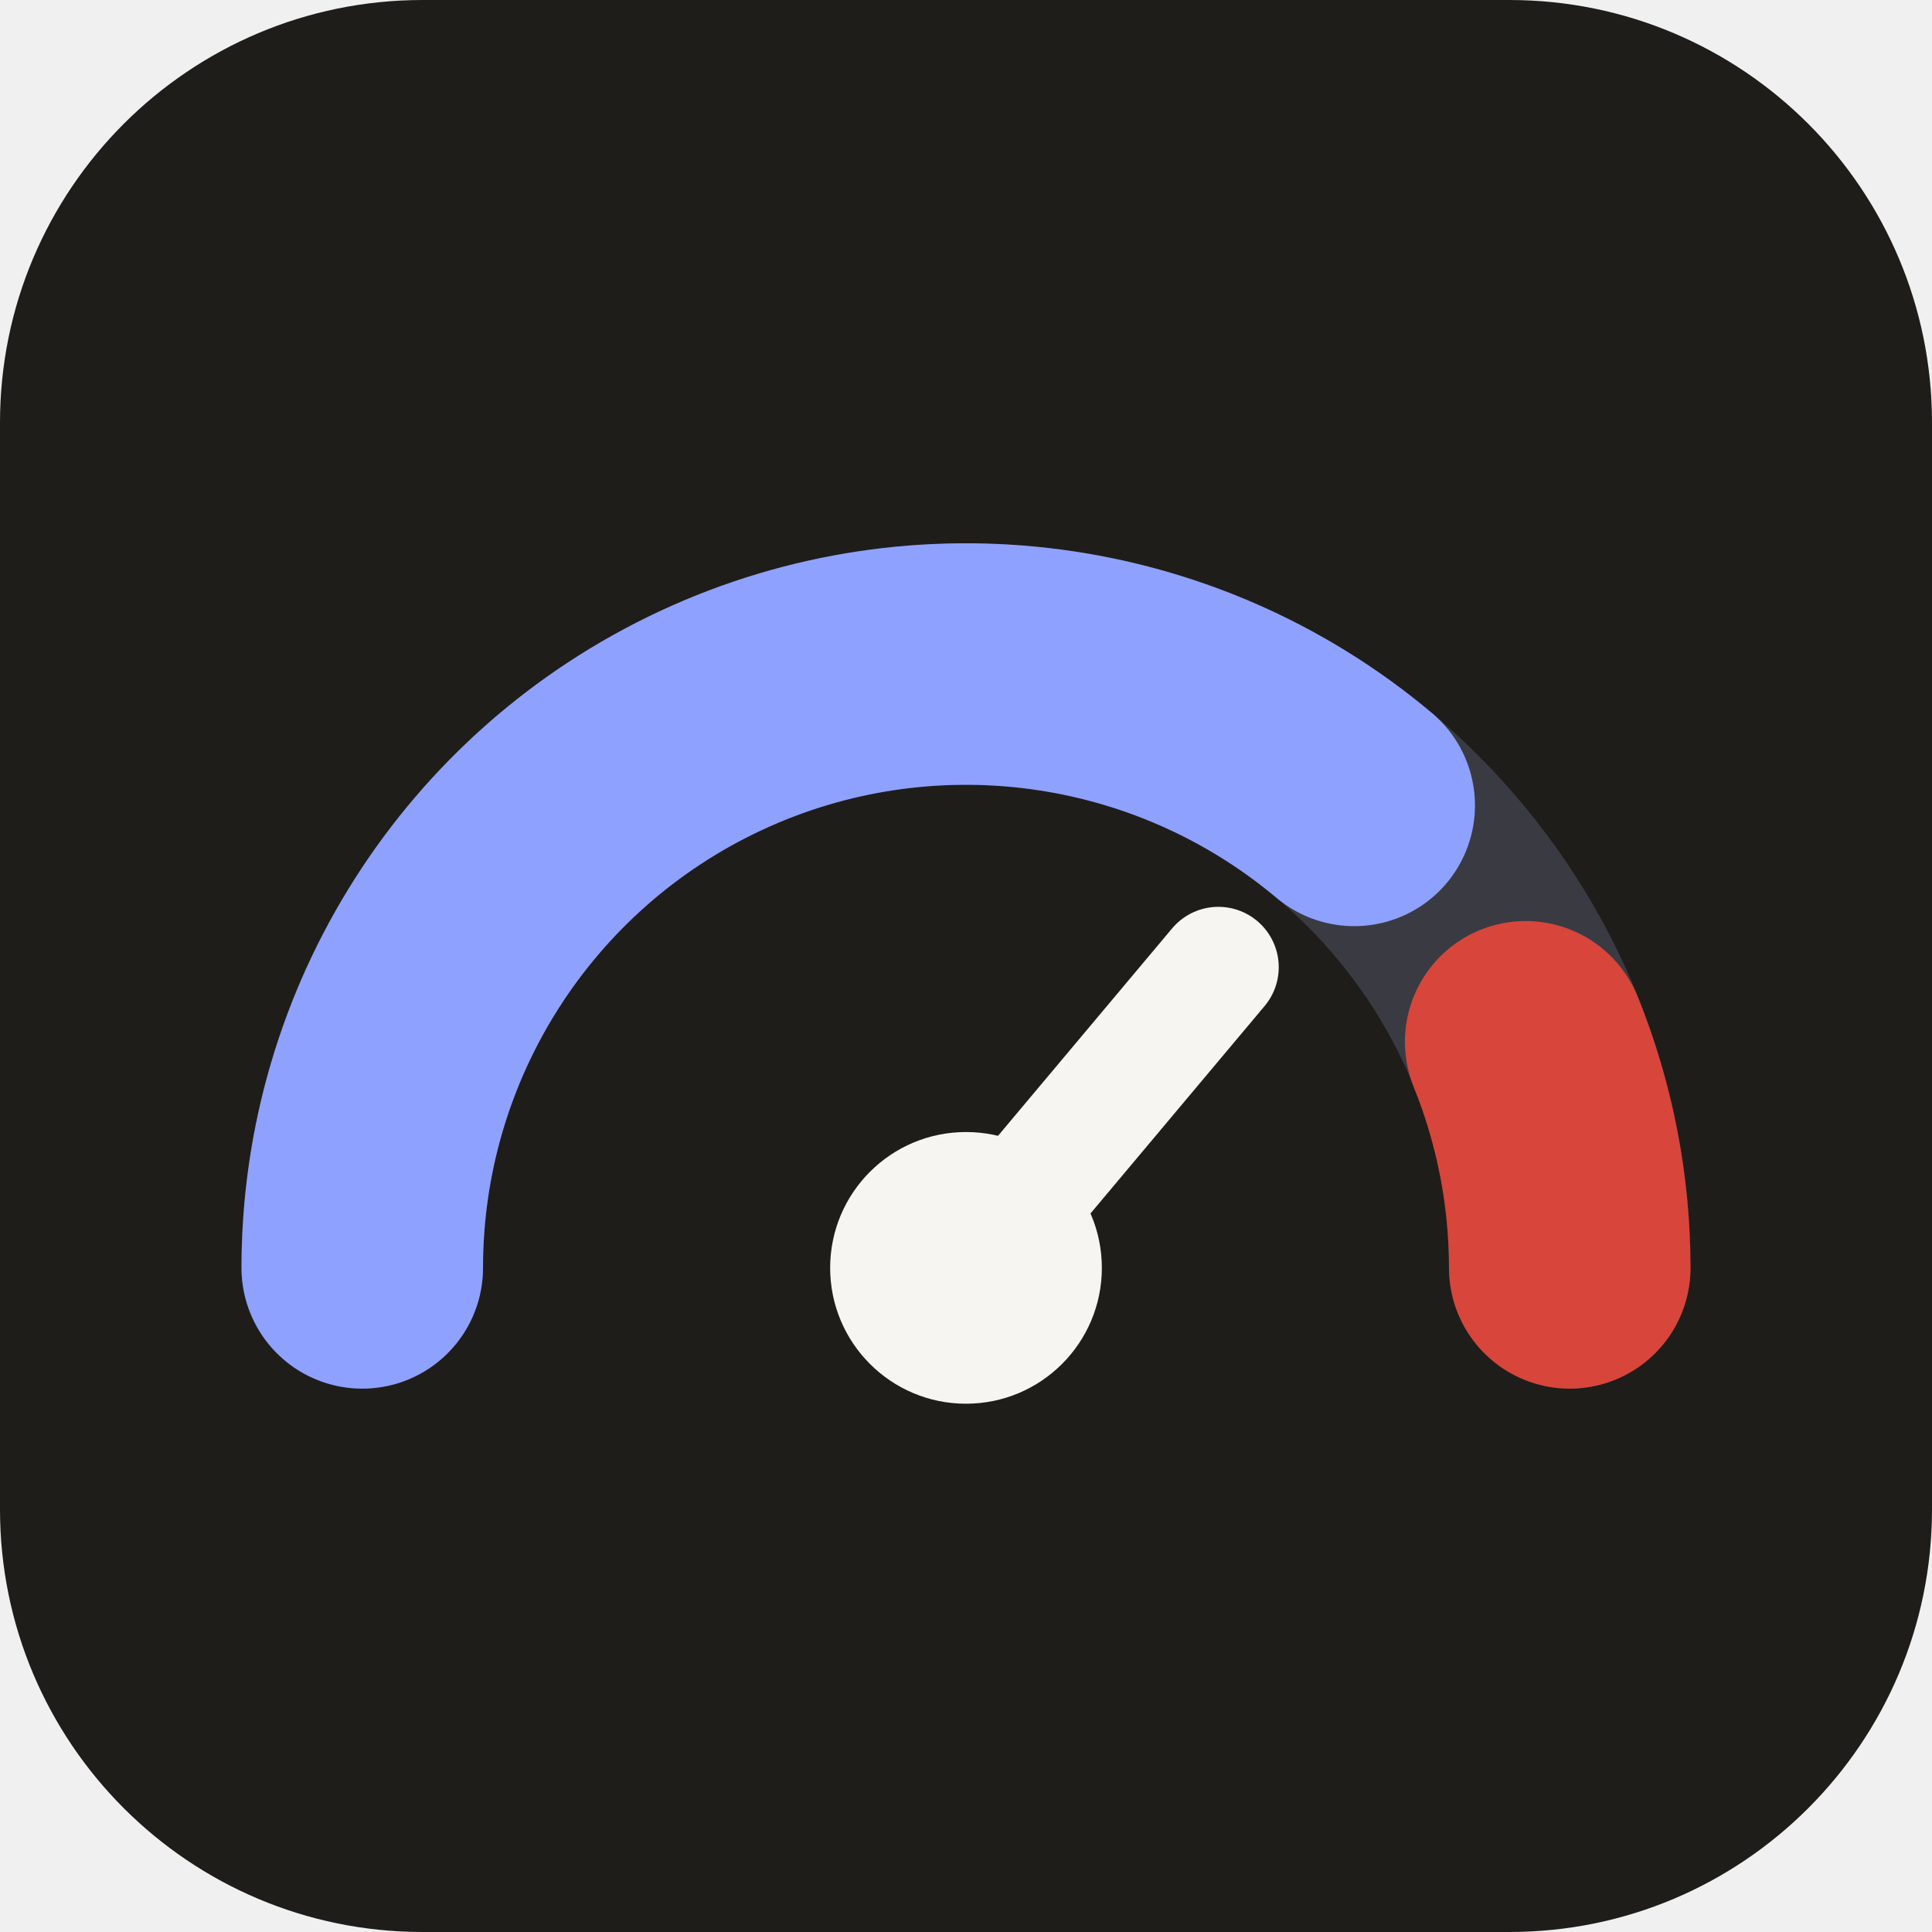
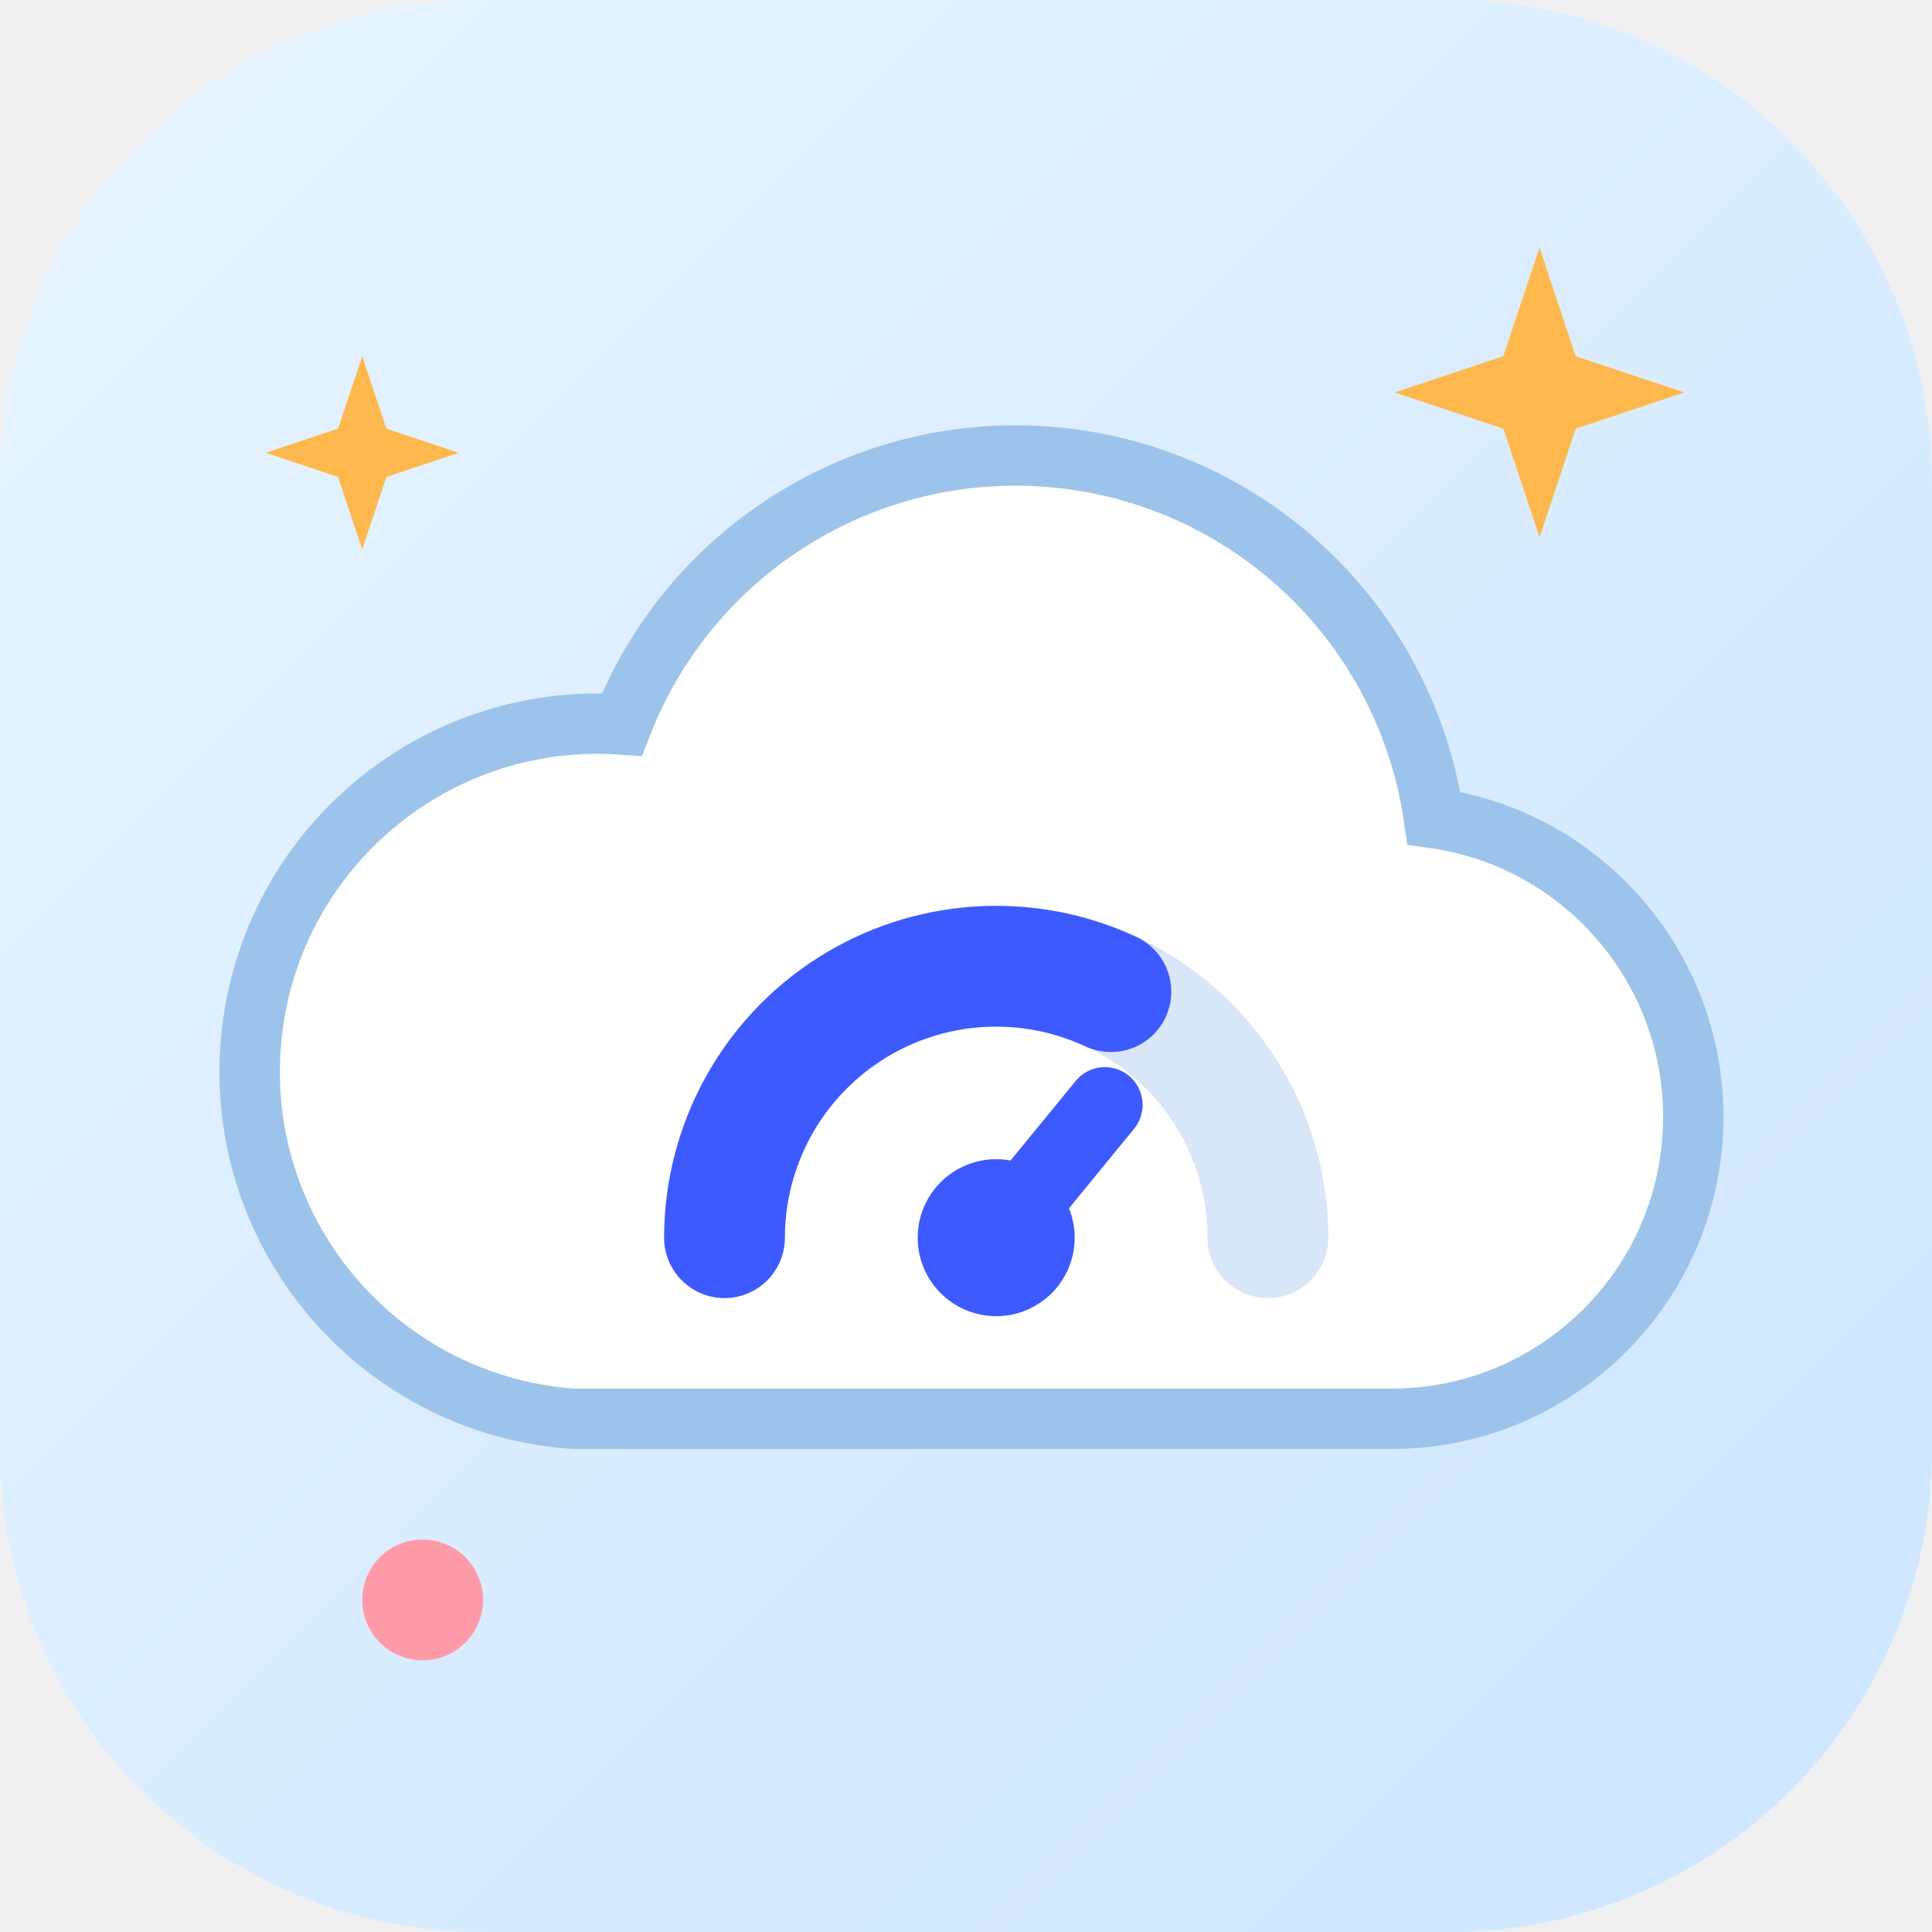
<svg xmlns="http://www.w3.org/2000/svg" viewBox="0 0 64 64">
-   <rect width="64" height="64" rx="14" fill="#1f1d1a" />
-   <g fill="none" stroke-width="8" stroke-linecap="round">
-     <path d="M12 42a20 20 0 0 1 40 0" stroke="#3a3a42" />
-     <path d="M50.54 34.51A20 20 0 0 1 52 42" stroke="#d8453b" />
-     <path d="M12 42a20 20 0 0 1 32.86-15.32" stroke="#8fa1ff" />
+   <defs>
+     <linearGradient id="bg" x1="0" y1="0" x2="1" y2="1">
+       <stop offset="0" stop-color="#e8f4ff" />
+       <stop offset="1" stop-color="#cde6ff" />
+     </linearGradient>
+   </defs>
+   <rect width="64" height="64" rx="16" fill="url(#bg)" />
+   <path d="M19 47h27a10 10 0 0 0 1.5-19.9A14 14 0 0 0 20.6 24 11.5 11.5 0 0 0 19 47z" fill="#fff" stroke="#9cc4ea" stroke-width="2" />
+   <g fill="none" stroke-linecap="round" stroke-width="4">
+     <path d="M24 41a9 9 0 0 1 18 0" stroke="#d9e6f7" />
+     <path d="M24 41a9 9 0 0 1 12.8-8.15" stroke="#3d5afe" />
  </g>
-   <path d="M32 42l8.36-9.96" stroke="#f6f5f1" stroke-width="4" stroke-linecap="round" />
-   <circle cx="32" cy="42" r="4.5" fill="#f6f5f1" />
+   <path d="M33 41l3.6-4.4" stroke="#3d5afe" stroke-width="2.5" stroke-linecap="round" />
+   <circle cx="33" cy="41" r="2.6" fill="#3d5afe" />
+   <g fill="#ffb84d">
+     <path d="M0-4l1 3 3 1-3 1-1 3-1-3-3-1 3-1z" transform="translate(51 13) scale(1.2)" />
+     <path d="M0-4l1 3 3 1-3 1-1 3-1-3-3-1 3-1z" transform="translate(12 15) scale(.8)" />
+   </g>
+   <circle cx="14" cy="53" r="2" fill="#ff9aa8" />
</svg>
